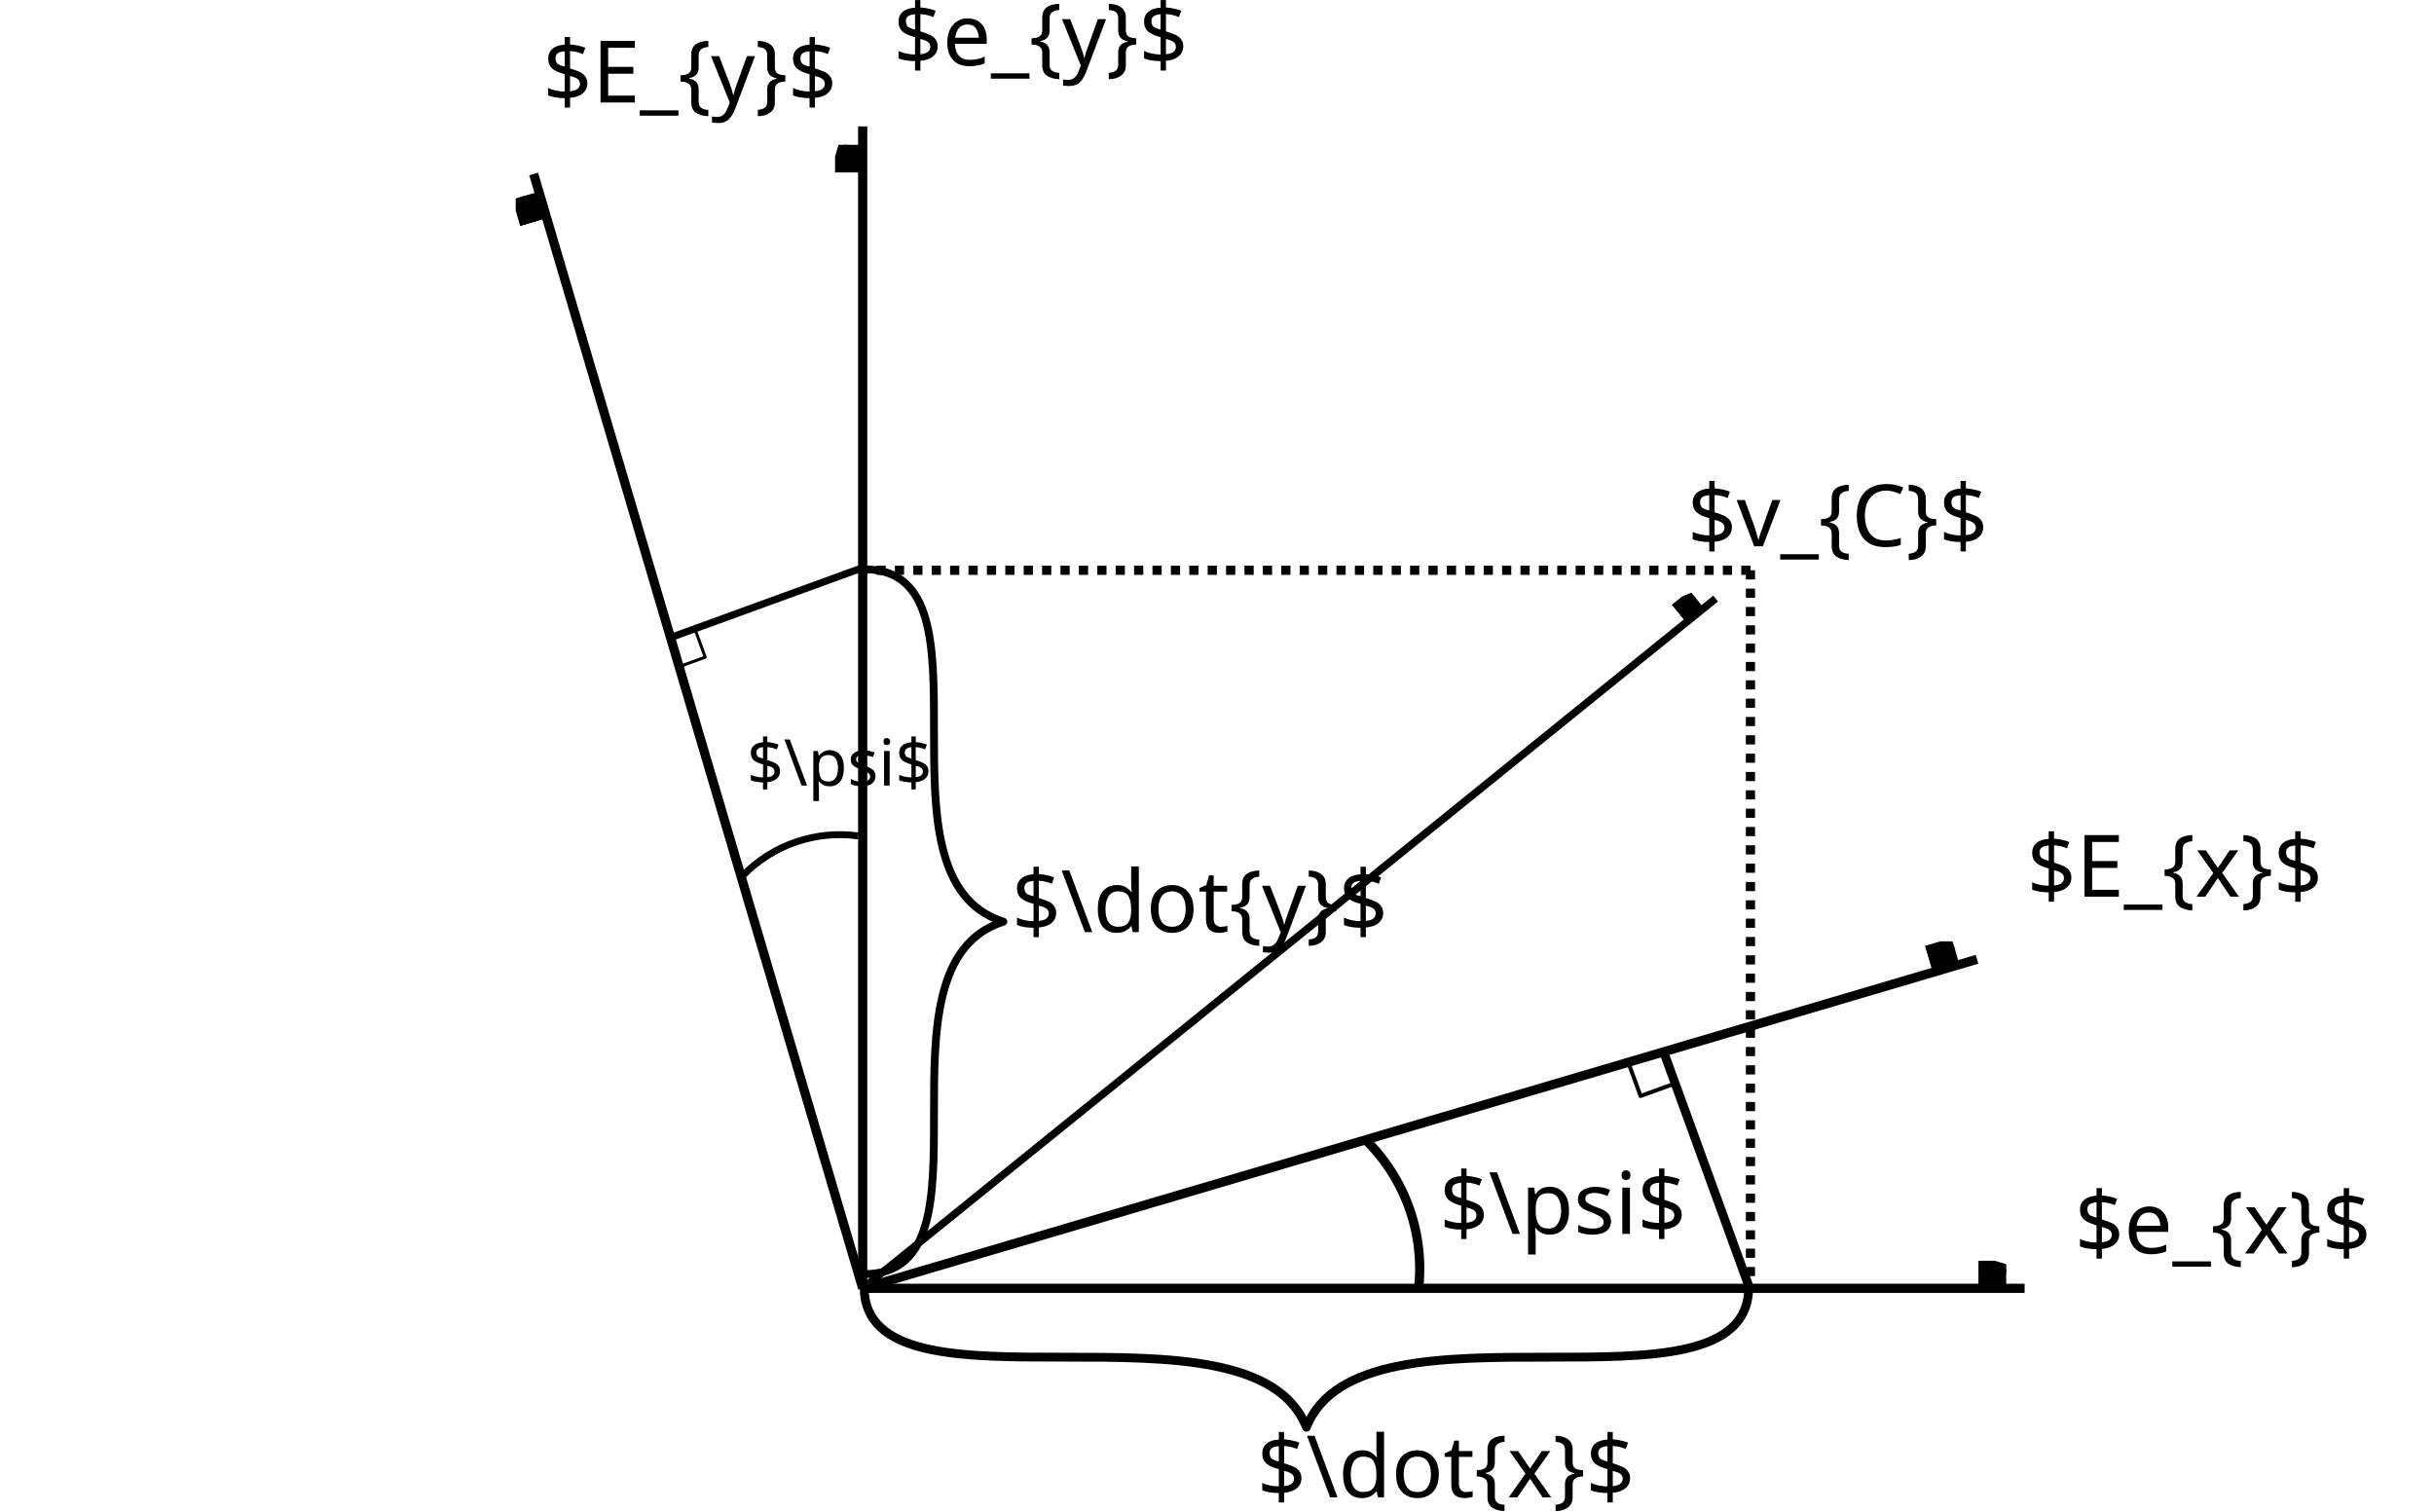
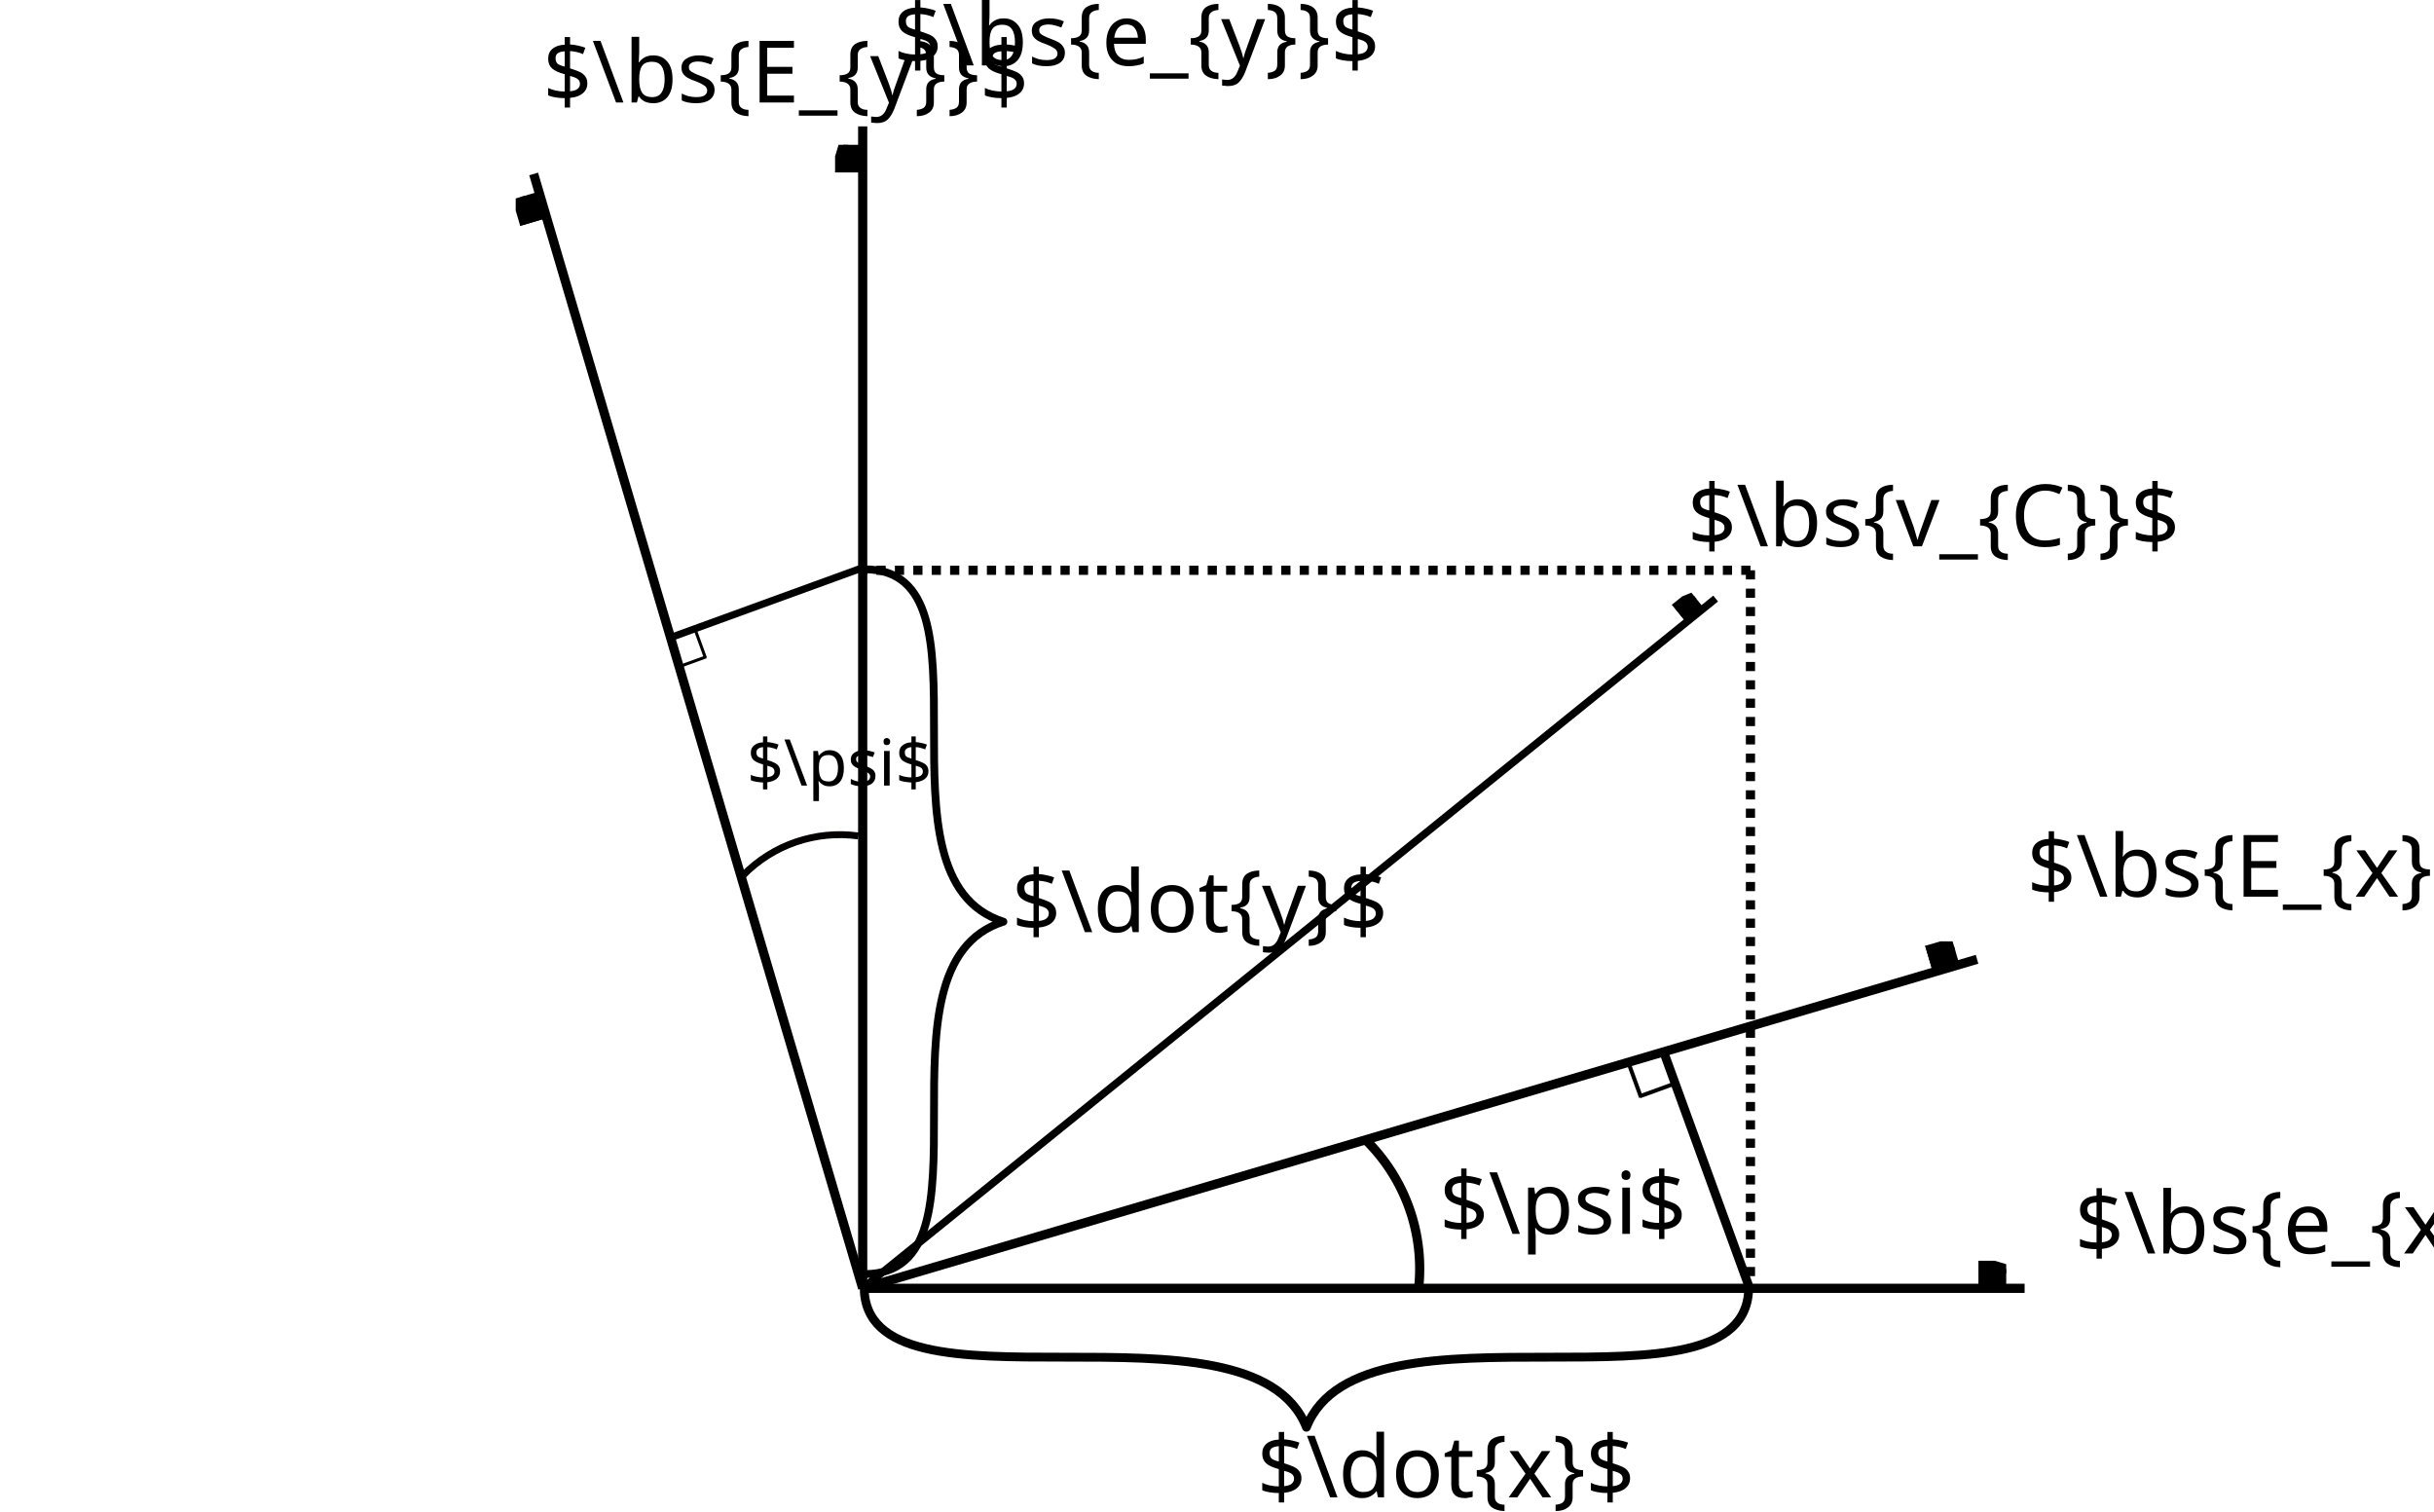
<svg xmlns="http://www.w3.org/2000/svg" width="149.486mm" height="92.825mm" viewBox="0 0 149.486 92.825" version="1.1" id="svg12805">
  <defs id="defs12799">
    <marker id="marker14583" refX="5" refY="3" orient="auto-start-reverse">
      <path style="fill:context-stroke;stroke:#000000;stroke-opacity:1" d="M 10,3 0,6 V 0 Z" id="path14581" />
    </marker>
    <marker orient="auto-start-reverse" refY="3" refX="5" id="ExperimentalArrow">
      <path id="path1108" d="M 10,3 0,6 V 0 Z" style="fill:context-stroke;stroke:#000000;stroke-opacity:1" />
    </marker>
    <marker orient="auto-start-reverse" refY="3" refX="5" id="ExperimentalArrow-5">
      <path id="path1108-6" d="M 10,3 0,6 V 0 Z" style="fill:context-stroke;stroke:#000000;stroke-opacity:1" />
    </marker>
    <marker orient="auto-start-reverse" refY="3" refX="5" id="ExperimentalArrow-7">
      <path id="path1108-2" d="M 10,3 0,6 V 0 Z" style="fill:context-stroke;stroke:#000000;stroke-opacity:1" />
    </marker>
    <marker orient="auto-start-reverse" refY="3" refX="5" id="ExperimentalArrow-5-9">
      <path id="path1108-6-2" d="M 10,3 0,6 V 0 Z" style="fill:context-stroke;stroke:#000000;stroke-opacity:1" />
    </marker>
    <marker orient="auto-start-reverse" refY="3" refX="5" id="ExperimentalArrow-5-9-0">
      <path id="path1108-6-2-1" d="M 10,3 0,6 V 0 Z" style="fill:context-stroke;stroke:#000000;stroke-opacity:1" />
    </marker>
  </defs>
  <g id="layer1" transform="translate(-8.489462,-22.77008)">
    <path style="fill:none;stroke:#000000;stroke-width:0.565;stroke-linecap:butt;stroke-linejoin:miter;stroke-miterlimit:4;stroke-dasharray:none;stroke-opacity:1;marker-end:url(#ExperimentalArrow)" d="M 61.472,101.893 V 30.532" id="path13350" />
    <path style="fill:none;stroke:#000000;stroke-width:0.565;stroke-linecap:butt;stroke-linejoin:miter;stroke-miterlimit:4;stroke-dasharray:none;stroke-opacity:1;marker-end:url(#ExperimentalArrow-5)" d="M 61.472,101.893 H 132.833" id="path13350-5" />
    <path style="fill:none;stroke:#000000;stroke-width:0.565;stroke-linecap:butt;stroke-linejoin:miter;stroke-miterlimit:4;stroke-dasharray:none;stroke-opacity:1;marker-end:url(#ExperimentalArrow-7)" d="M 61.472,101.893 41.264,33.453" id="path13350-9" />
    <path style="fill:none;stroke:#000000;stroke-width:0.565;stroke-linecap:butt;stroke-linejoin:miter;stroke-miterlimit:4;stroke-dasharray:none;stroke-opacity:1;marker-end:url(#ExperimentalArrow-5-9)" d="M 61.472,101.893 129.912,81.685" id="path13350-5-5" />
    <text xml:space="preserve" style="font-style:normal;font-weight:normal;font-size:5.292px;line-height:1.25;font-family:sans-serif;letter-spacing:0px;word-spacing:0px;fill:#000000;fill-opacity:1;stroke:none;stroke-width:0.265" x="132.967" y="77.839" id="text14553">
-       <tspan id="tspan14551" x="132.967" y="77.839" style="stroke-width:0.265">$E_{x}$</tspan>
+       <tspan id="tspan14551" x="132.967" y="77.839" style="stroke-width:0.265">$\bs{E_{x}}$</tspan>
    </text>
    <text xml:space="preserve" style="font-style:normal;font-weight:normal;font-size:5.292px;line-height:1.25;font-family:sans-serif;letter-spacing:0px;word-spacing:0px;fill:#000000;fill-opacity:1;stroke:none;stroke-width:0.265" x="41.828" y="29.062" id="text14557">
-       <tspan id="tspan14555" x="41.828" y="29.062" style="stroke-width:0.265">$E_{y}$</tspan>
+       <tspan id="tspan14555" x="41.828" y="29.062" style="stroke-width:0.265">$\bs{E_{y}}$</tspan>
    </text>
    <text xml:space="preserve" style="font-style:normal;font-weight:normal;font-size:5.292px;line-height:1.25;font-family:sans-serif;letter-spacing:0px;word-spacing:0px;fill:#000000;fill-opacity:1;stroke:none;stroke-width:0.265" x="135.907" y="99.755" id="text14561">
-       <tspan id="tspan14559" x="135.907" y="99.755" style="stroke-width:0.265">$e_{x}$</tspan>
+       <tspan id="tspan14559" x="135.907" y="99.755" style="stroke-width:0.265">$\bs{e_{x}}$</tspan>
    </text>
    <text xml:space="preserve" style="font-style:normal;font-weight:normal;font-size:5.292px;line-height:1.25;font-family:sans-serif;letter-spacing:0px;word-spacing:0px;fill:#000000;fill-opacity:1;stroke:none;stroke-width:0.265" x="63.343" y="26.791" id="text14565">
-       <tspan id="tspan14563" x="63.343" y="26.791" style="stroke-width:0.265">$e_{y}$</tspan>
+       <tspan id="tspan14563" x="63.343" y="26.791" style="stroke-width:0.265">$\bs{e_{y}}$</tspan>
    </text>
    <path style="opacity:1;fill:none;stroke:#050000;stroke-width:0.565;stroke-linejoin:round;stroke-miterlimit:4;stroke-dasharray:none;stroke-dashoffset:0;stroke-opacity:1" id="path14567" d="m 92.331,92.746 a 11.092,11.092 0 0 1 3.274,9.246" />
    <text xml:space="preserve" style="font-style:normal;font-weight:normal;font-size:5.292px;line-height:1.25;font-family:sans-serif;letter-spacing:0px;word-spacing:0px;fill:#000000;fill-opacity:1;stroke:none;stroke-width:0.265" x="96.885" y="98.552" id="text14571">
      <tspan id="tspan14569" x="96.885" y="98.552" style="stroke-width:0.265">$\psi$</tspan>
    </text>
    <path style="fill:none;stroke:#000000;stroke-width:0.465;stroke-linecap:butt;stroke-linejoin:miter;stroke-miterlimit:4;stroke-dasharray:none;stroke-opacity:1;marker-end:url(#marker14583)" d="M 61.472,101.893 113.857,59.531" id="path14573" />
    <text xml:space="preserve" style="font-style:normal;font-weight:normal;font-size:5.292px;line-height:1.25;font-family:sans-serif;letter-spacing:0px;word-spacing:0px;fill:#000000;fill-opacity:1;stroke:none;stroke-width:0.265" x="112.12" y="56.324" id="text14629">
-       <tspan id="tspan14627" x="112.12" y="56.324" style="stroke-width:0.265">$v_{C}$</tspan>
+       <tspan id="tspan14627" x="112.12" y="56.324" style="stroke-width:0.265">$\bs{v_{C}}$</tspan>
    </text>
    <path style="fill:none;stroke:#000000;stroke-width:0.563;stroke-linecap:butt;stroke-linejoin:miter;stroke-miterlimit:4;stroke-dasharray:0.563, 0.563;stroke-dashoffset:0;stroke-opacity:1" d="M 115.995,57.794 V 101.893" id="path14631" />
    <path style="fill:none;stroke:#000000;stroke-width:0.565;stroke-linecap:butt;stroke-linejoin:miter;stroke-miterlimit:4;stroke-dasharray:0.565, 0.565;stroke-dashoffset:0;stroke-opacity:1" d="M 115.995,57.794 H 61.472" id="path14648" />
    <path style="fill:none;stroke:#000000;stroke-width:0;stroke-linecap:butt;stroke-linejoin:miter;stroke-miterlimit:4;stroke-dasharray:none;stroke-opacity:1" d="M 20.443,54.434 8.489,66.387 21.877,74.117" id="path18404" />
    <path style="fill:none;stroke:#000000;stroke-width:0.541;stroke-linecap:butt;stroke-linejoin:round;stroke-miterlimit:4;stroke-dasharray:none;stroke-opacity:1" d="m 61.563,101.817 c 0,8.61 23.767,0 27.162,8.61 3.395,-8.61 27.162,0 27.162,-8.61" id="path18425" />
    <path style="fill:none;stroke:#000000;stroke-width:0.48;stroke-linecap:butt;stroke-linejoin:round;stroke-miterlimit:4;stroke-dasharray:none;stroke-opacity:1" d="m 61.588,101.019 c 8.527,0 0,-18.937 8.527,-21.642 -8.527,-2.705 0,-21.642 -8.527,-21.642" id="path18425-8" />
    <text xml:space="preserve" style="font-style:normal;font-weight:normal;font-size:5.292px;line-height:1.25;font-family:sans-serif;letter-spacing:0px;word-spacing:0px;fill:#000000;fill-opacity:1;stroke:none;stroke-width:0.265" x="85.682" y="114.732" id="text18444">
      <tspan id="tspan18442" x="85.682" y="114.732" style="stroke-width:0.265">$\dot{x}$</tspan>
    </text>
    <text xml:space="preserve" style="font-style:normal;font-weight:normal;font-size:5.292px;line-height:1.25;font-family:sans-serif;letter-spacing:0px;word-spacing:0px;fill:#000000;fill-opacity:1;stroke:none;stroke-width:0.265" x="70.622" y="80.017" id="text18448">
      <tspan id="tspan18446" x="70.622" y="80.017" style="stroke-width:0.265">$\dot{y}$</tspan>
    </text>
    <path style="fill:none;stroke:#000000;stroke-width:0.546;stroke-linecap:butt;stroke-linejoin:miter;stroke-miterlimit:4;stroke-dasharray:none;stroke-opacity:1" d="m 110.596,87.185 5.292,14.552" id="path13350-5-5-3" />
    <path style="fill:none;stroke:#000000;stroke-width:0.247;stroke-linecap:butt;stroke-linejoin:miter;stroke-miterlimit:4;stroke-dasharray:none;stroke-opacity:1" d="m 108.479,87.979 0.794,2.183" id="path13350-5-5-3-8" />
    <path style="fill:none;stroke:#000000;stroke-width:0.247;stroke-linecap:butt;stroke-linejoin:miter;stroke-miterlimit:4;stroke-dasharray:none;stroke-opacity:1" d="m 109.207,90.096 2.183,-0.794" id="path13350-5-5-3-8-9" />
    <path style="opacity:1;fill:none;stroke:#050000;stroke-width:0.424;stroke-linejoin:round;stroke-miterlimit:4;stroke-dasharray:none;stroke-dashoffset:0;stroke-opacity:1" id="path14567-4" d="m -76.545,54.11 a 8.32,8.32 0 0 1 2.435,7.099" transform="rotate(-90)" />
    <text xml:space="preserve" style="font-style:normal;font-weight:normal;font-size:3.969px;line-height:1.25;font-family:sans-serif;letter-spacing:0px;word-spacing:0px;fill:#000000;fill-opacity:1;stroke:none;stroke-width:0.198" x="54.352" y="71.016" id="text14571-7">
      <tspan id="tspan14569-0" x="54.352" y="71.016" style="stroke-width:0.198">$\psi$</tspan>
    </text>
    <path style="fill:none;stroke:#000000;stroke-width:0.443;stroke-linecap:butt;stroke-linejoin:miter;stroke-miterlimit:4;stroke-dasharray:none;stroke-opacity:1" d="M 49.742,61.902 61.556,57.605" id="path13350-5-5-3-1" />
    <path style="fill:none;stroke:#000000;stroke-width:0.185;stroke-linecap:butt;stroke-linejoin:miter;stroke-miterlimit:4;stroke-dasharray:none;stroke-opacity:1" d="m 50.221,63.704 1.637,-0.595" id="path13350-5-5-3-8-3" />
    <path style="fill:none;stroke:#000000;stroke-width:0.185;stroke-linecap:butt;stroke-linejoin:miter;stroke-miterlimit:4;stroke-dasharray:none;stroke-opacity:1" d="M 51.809,63.158 51.213,61.521" id="path13350-5-5-3-8-9-8" />
  </g>
</svg>
